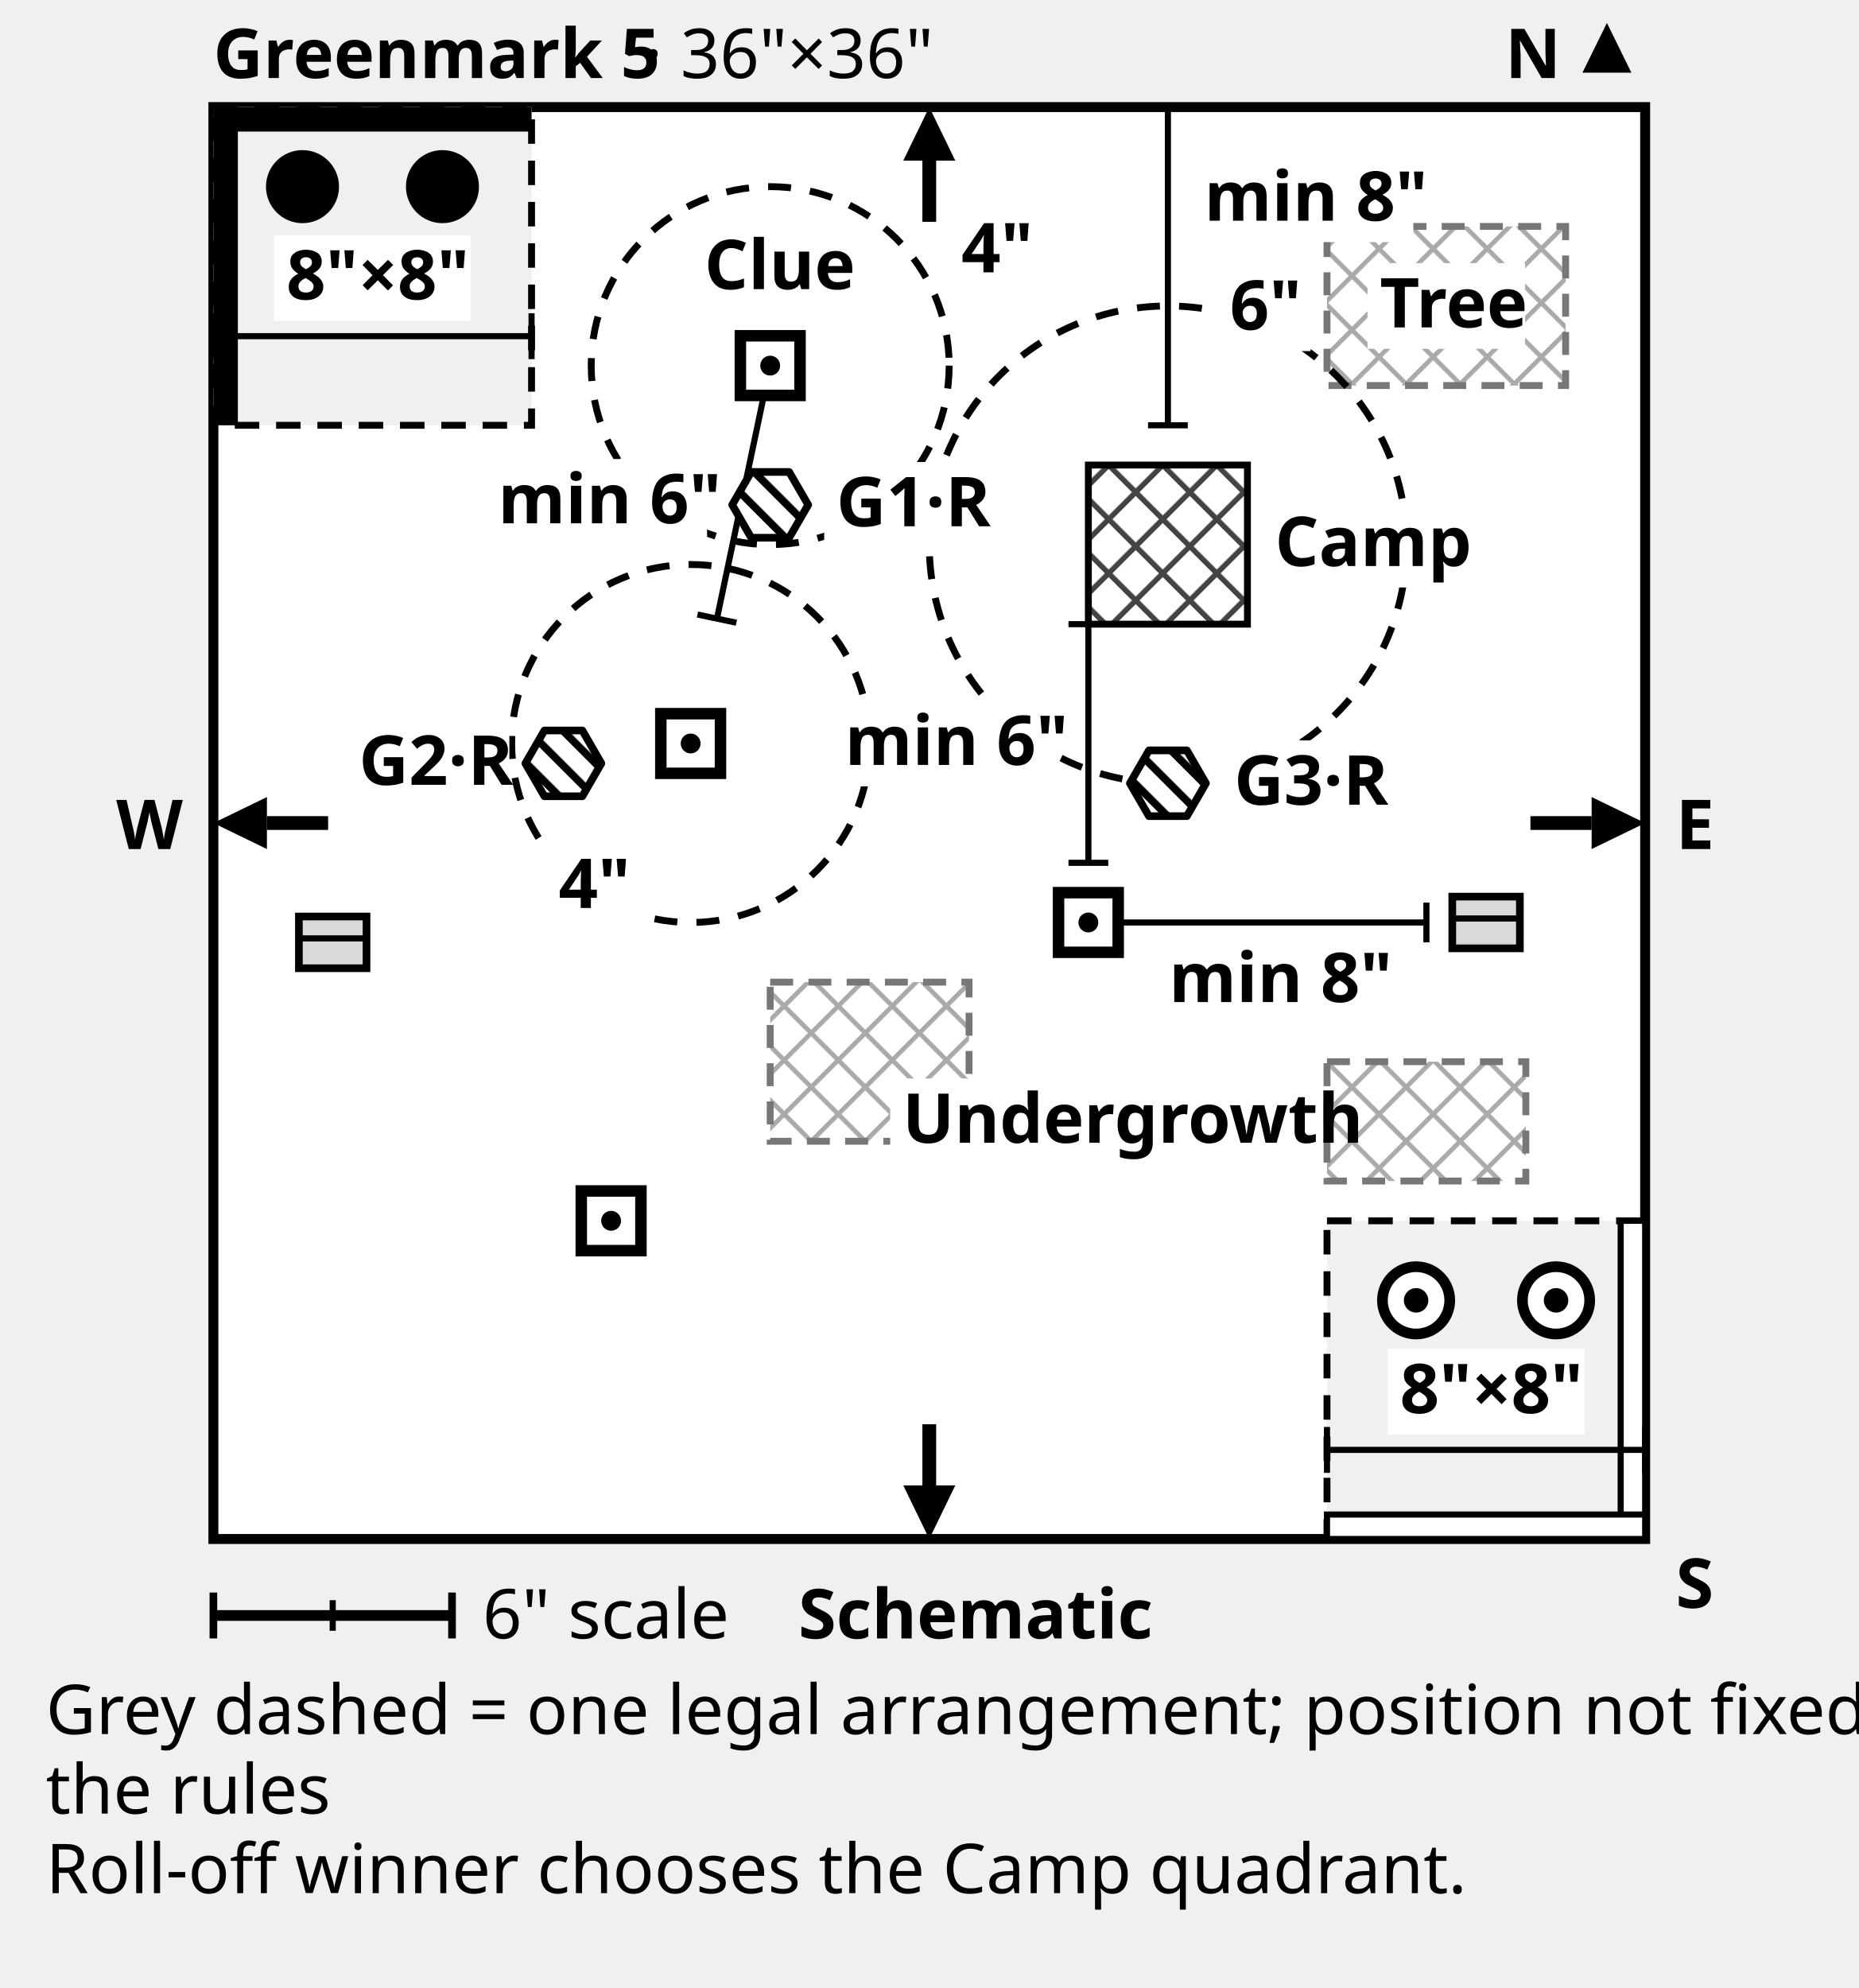
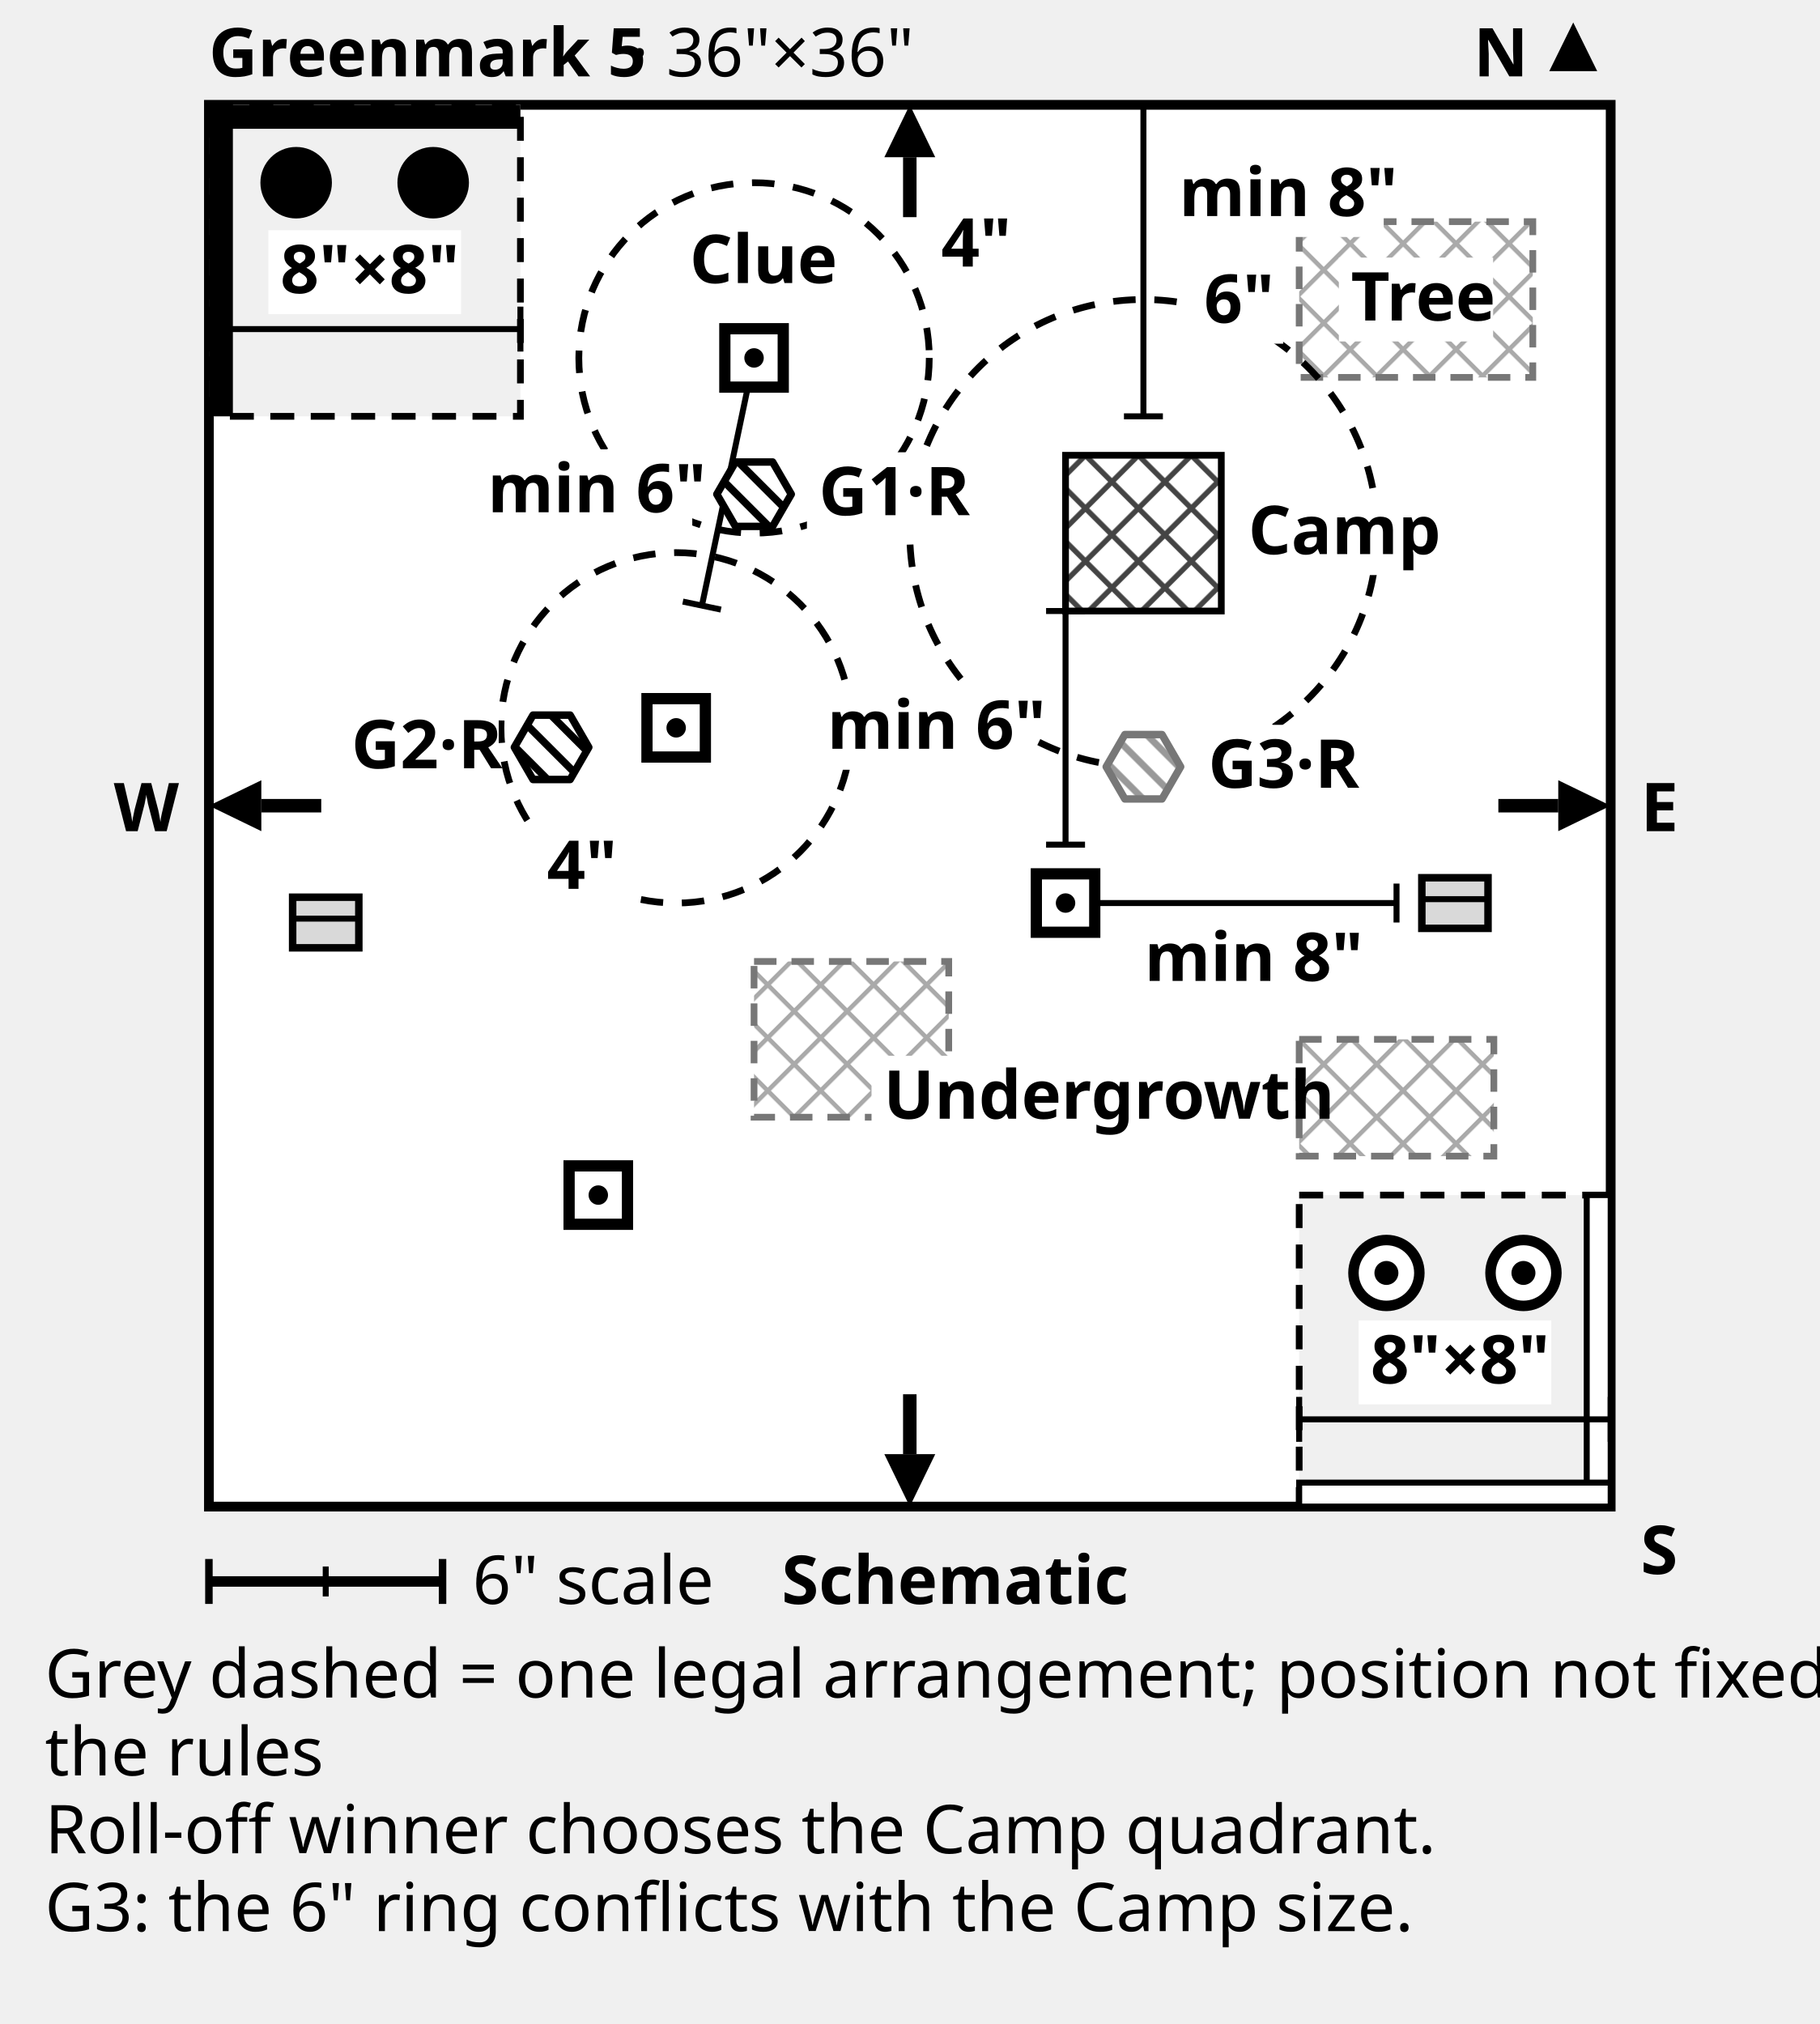
- <svg xmlns="http://www.w3.org/2000/svg" width="243pt" height="259.9pt" viewBox="0 0 243 259.9">
+ <svg xmlns="http://www.w3.org/2000/svg" width="243pt" height="270.3pt" viewBox="0 0 243 270.3">
  <defs>
    <pattern id="p-cover" width="5" height="5" patternUnits="userSpaceOnUse" patternTransform="rotate(45)">
      <rect width="5" height="5" fill="#fff" />
      <path d="M0 0.5H5M0.5 0V5" stroke="#444" stroke-width="0.7" fill="none" />
    </pattern>
    <pattern id="p-diff" width="4" height="4" patternUnits="userSpaceOnUse">
      <rect width="4" height="4" fill="#fff" />
      <circle cx="1" cy="1" r="0.75" fill="#222" />
      <circle cx="3" cy="3" r="0.75" fill="#222" />
    </pattern>
    <pattern id="p-imp" width="2.4" height="2.4" patternUnits="userSpaceOnUse" patternTransform="rotate(45)">
      <rect width="2.4" height="2.4" fill="#fff" />
      <path d="M0.4 0V2.4" stroke="#000" stroke-width="0.95" fill="none" />
    </pattern>
    <pattern id="p-mon" width="3.2" height="3.2" patternUnits="userSpaceOnUse" patternTransform="rotate(-45)">
      <rect width="3.2" height="3.2" fill="#fff" />
      <path d="M0.5 0V3.2" stroke="#000" stroke-width="1" fill="none" />
    </pattern>
    <pattern id="p-aoe" width="4" height="4" patternUnits="userSpaceOnUse" patternTransform="rotate(-45)">
      <rect width="4" height="4" fill="#fff" />
      <path d="M0.5 0V4" stroke="#777" stroke-width="1.4" fill="none" />
    </pattern>
  </defs>
  <defs>
    <pattern id="p-cover-l" width="5" height="5" patternUnits="userSpaceOnUse" patternTransform="rotate(45)">
      <rect width="5" height="5" fill="#fff" />
      <path d="M0 0.5H5M0.5 0V5" stroke="#aaa" stroke-width="0.6" fill="none" />
    </pattern>
    <pattern id="p-diff-l" width="4" height="4" patternUnits="userSpaceOnUse">
      <rect width="4" height="4" fill="#fff" />
      <circle cx="1" cy="1" r="0.7" fill="#999" />
      <circle cx="3" cy="3" r="0.7" fill="#999" />
    </pattern>
    <pattern id="p-imp-l" width="2.6" height="2.6" patternUnits="userSpaceOnUse" patternTransform="rotate(45)">
      <rect width="2.6" height="2.6" fill="#fff" />
      <path d="M0.4 0V2.6" stroke="#aaa" stroke-width="0.8" fill="none" />
    </pattern>
    <pattern id="p-mon-l" width="3.2" height="3.2" patternUnits="userSpaceOnUse" patternTransform="rotate(-45)">
      <rect width="3.2" height="3.2" fill="#fff" />
      <path d="M0.5 0V3.2" stroke="#999" stroke-width="0.9" fill="none" />
    </pattern>
    <pattern id="p-water" width="6" height="4" patternUnits="userSpaceOnUse">
      <rect width="6" height="4" fill="#fff" />
      <path d="M0 2.2Q1.5 0.4 3 2.2T6 2.2" stroke="#333" stroke-width="0.8" fill="none" />
    </pattern>
    <pattern id="p-water-l" width="6" height="4" patternUnits="userSpaceOnUse">
      <rect width="6" height="4" fill="#fff" />
      <path d="M0 2.2Q1.5 0.4 3 2.2T6 2.2" stroke="#aaa" stroke-width="0.8" fill="none" />
    </pattern>
    <pattern id="p-slip" width="6" height="6" patternUnits="userSpaceOnUse" patternTransform="rotate(-30)">
      <rect width="6" height="6" fill="#fff" />
      <path d="M0.5 1.5H3.5M3.5 4.5H5.5" stroke="#333" stroke-width="0.9" fill="none" />
    </pattern>
    <pattern id="p-slip-l" width="6" height="6" patternUnits="userSpaceOnUse" patternTransform="rotate(-30)">
      <rect width="6" height="6" fill="#fff" />
      <path d="M0.5 1.5H3.5M3.5 4.5H5.5" stroke="#aaa" stroke-width="0.9" fill="none" />
    </pattern>
    <clipPath id="bclip">
      <rect x="22.5" y="14" width="198" height="198" />
    </clipPath>
    <pattern id="p-dark" width="4" height="4" patternUnits="userSpaceOnUse">
      <rect width="4" height="4" fill="#d9d9d9" />
      <path d="M0 4L4 0" stroke="#fff" stroke-width="0.9" fill="none" />
    </pattern>
  </defs>
  <rect x="27.9" y="14" width="187.2" height="187.2" fill="#fff" stroke="#000" stroke-width="1.3" />
  <rect x="27.9" y="14" width="41.6" height="41.6" fill="#f0f0f0" stroke="#000" stroke-width="0.9" stroke-dasharray="3.2 2.2" />
  <rect x="27.9" y="14" width="3.2" height="41.6" fill="#000" />
  <rect x="27.9" y="14" width="41.6" height="3.2" fill="#000" />
  <line x1="27.9" y1="43.95" x2="69.5" y2="43.95" stroke="#000" stroke-width="0.8" stroke-linecap="butt" />
  <line x1="27.9" y1="40.95" x2="27.9" y2="46.95" stroke="#000" stroke-width="0.8" stroke-linecap="butt" />
  <line x1="69.5" y1="40.95" x2="69.5" y2="46.95" stroke="#000" stroke-width="0.8" stroke-linecap="butt" />
  <rect x="173.5" y="159.6" width="41.6" height="41.6" fill="#f0f0f0" stroke="#000" stroke-width="0.9" stroke-dasharray="3.2 2.2" />
  <rect x="211.9" y="159.6" width="3.2" height="41.6" fill="#fff" stroke="#000" stroke-width="0.8" />
  <rect x="173.5" y="198" width="41.6" height="3.2" fill="#fff" stroke="#000" stroke-width="0.8" />
  <line x1="173.5" y1="189.55" x2="215.1" y2="189.55" stroke="#000" stroke-width="0.8" stroke-linecap="butt" />
  <line x1="173.5" y1="186.55" x2="173.5" y2="192.55" stroke="#000" stroke-width="0.8" stroke-linecap="butt" />
  <line x1="215.1" y1="186.55" x2="215.1" y2="192.55" stroke="#000" stroke-width="0.8" stroke-linecap="butt" />
  <rect x="142.3" y="60.8" width="20.8" height="20.8" fill="url(#p-cover)" stroke="#000" stroke-width="0.9" />
  <rect x="173.5" y="29.6" width="31.2" height="20.8" fill="url(#p-cover-l)" stroke="#777" stroke-width="0.9" stroke-dasharray="3 2" />
  <rect x="100.7" y="128.4" width="26" height="20.8" fill="url(#p-cover-l)" stroke="#777" stroke-width="0.9" stroke-dasharray="3 2" />
  <rect x="173.5" y="138.8" width="26" height="15.6" fill="url(#p-cover-l)" stroke="#777" stroke-width="0.9" stroke-dasharray="3 2" />
  <g clip-path="url(#bclip)">
    <circle cx="152.7" cy="71.2" r="31.2" fill="none" stroke="#000" stroke-width="0.9" stroke-dasharray="3 2.5" />
  </g>
  <line x1="152.7" y1="14" x2="152.7" y2="55.6" stroke="#000" stroke-width="0.8" stroke-linecap="butt" />
  <line x1="155.3" y1="14" x2="150.1" y2="14" stroke="#000" stroke-width="0.8" stroke-linecap="butt" />
  <line x1="155.3" y1="55.6" x2="150.1" y2="55.6" stroke="#000" stroke-width="0.8" stroke-linecap="butt" />
  <line x1="100.16" y1="50.34" x2="93.74" y2="80.87" stroke="#000" stroke-width="0.8" stroke-linecap="butt" />
  <line x1="102.71" y1="50.88" x2="97.62" y2="49.81" stroke="#000" stroke-width="0.8" stroke-linecap="butt" />
  <line x1="96.28" y1="81.41" x2="91.19" y2="80.34" stroke="#000" stroke-width="0.8" stroke-linecap="butt" />
  <line x1="142.3" y1="81.6" x2="142.3" y2="112.8" stroke="#000" stroke-width="0.8" stroke-linecap="butt" />
  <line x1="144.9" y1="81.6" x2="139.7" y2="81.6" stroke="#000" stroke-width="0.8" stroke-linecap="butt" />
  <line x1="144.9" y1="112.8" x2="139.7" y2="112.8" stroke="#000" stroke-width="0.8" stroke-linecap="butt" />
  <line x1="144.9" y1="120.6" x2="186.5" y2="120.6" stroke="#000" stroke-width="0.8" stroke-linecap="butt" />
  <line x1="144.9" y1="118" x2="144.9" y2="123.2" stroke="#000" stroke-width="0.8" stroke-linecap="butt" />
  <line x1="186.5" y1="118" x2="186.5" y2="123.2" stroke="#000" stroke-width="0.8" stroke-linecap="butt" />
  <circle cx="100.7" cy="47.8" r="23.4" fill="none" stroke="#000" stroke-width="0.9" stroke-dasharray="3 2.5" />
  <circle cx="90.3" cy="97.2" r="23.4" fill="none" stroke="#000" stroke-width="0.9" stroke-dasharray="3 2.5" />
  <rect x="96.8" y="43.9" width="7.8" height="7.8" fill="#fff" stroke="#000" stroke-width="1.5" />
  <circle cx="100.7" cy="47.8" r="1.3" fill="#000" />
  <rect x="86.4" y="93.3" width="7.8" height="7.8" fill="#fff" stroke="#000" stroke-width="1.5" />
  <circle cx="90.3" cy="97.2" r="1.3" fill="#000" />
  <rect x="138.4" y="116.7" width="7.8" height="7.8" fill="#fff" stroke="#000" stroke-width="1.5" />
  <circle cx="142.3" cy="120.6" r="1.3" fill="#000" />
  <rect x="76" y="155.7" width="7.8" height="7.8" fill="#fff" stroke="#000" stroke-width="1.5" />
  <circle cx="79.9" cy="159.6" r="1.3" fill="#000" />
  <rect x="189.88" y="117.22" width="8.84" height="6.76" fill="#d9d9d9" stroke="#000" stroke-width="1" />
  <line x1="189.88" y1="120.08" x2="198.72" y2="120.08" stroke="#000" stroke-width="0.8" stroke-linecap="butt" />
  <rect x="39.08" y="119.82" width="8.84" height="6.76" fill="#d9d9d9" stroke="#000" stroke-width="1" />
  <line x1="39.08" y1="122.68" x2="47.92" y2="122.68" stroke="#000" stroke-width="0.8" stroke-linecap="butt" />
  <polygon points="105.67,66 103.18,70.3 98.22,70.3 95.73,66 98.22,61.7 103.18,61.7" fill="url(#p-mon)" stroke="#000" stroke-width="1" stroke-linejoin="round" />
  <polygon points="78.63,99.8 76.14,104.1 71.18,104.1 68.69,99.8 71.18,95.5 76.14,95.5" fill="url(#p-mon)" stroke="#000" stroke-width="1" stroke-linejoin="round" />
-   <polygon points="157.67,102.4 155.18,106.7 150.22,106.7 147.73,102.4 150.22,98.1 155.18,98.1" fill="url(#p-mon)" stroke="#000" stroke-width="1" stroke-linejoin="round" />
+   <polygon points="157.67,102.4 155.18,106.7 150.22,106.7 147.73,102.4 150.22,98.1 155.18,98.1" fill="url(#p-mon-l)" stroke="#777" stroke-width="1" stroke-linejoin="round" />
  <line x1="121.5" y1="29" x2="121.5" y2="21" stroke="#000" stroke-width="1.8" stroke-linecap="butt" />
  <polygon points="121.5,14 124.9,21 118.1,21" fill="#000" />
  <line x1="200.1" y1="107.6" x2="208.1" y2="107.6" stroke="#000" stroke-width="1.8" stroke-linecap="butt" />
  <polygon points="215.1,107.6 208.1,111 208.1,104.2" fill="#000" />
  <line x1="121.5" y1="186.2" x2="121.5" y2="194.2" stroke="#000" stroke-width="1.8" stroke-linecap="butt" />
  <polygon points="121.5,201.2 118.1,194.2 124.9,194.2" fill="#000" />
  <line x1="42.9" y1="107.6" x2="34.9" y2="107.6" stroke="#000" stroke-width="1.8" stroke-linecap="butt" />
  <polygon points="27.9,107.6 34.9,104.2 34.9,111" fill="#000" />
  <circle cx="39.55" cy="24.4" r="4.4" fill="#000" stroke="#000" stroke-width="0.75" />
  <circle cx="57.85" cy="24.4" r="4.4" fill="#000" stroke="#000" stroke-width="0.75" />
  <circle cx="185.15" cy="170" r="4.4" fill="#fff" stroke="#000" stroke-width="1.4" />
  <circle cx="185.15" cy="170" r="1.6" fill="#000" />
  <circle cx="203.45" cy="170" r="4.4" fill="#fff" stroke="#000" stroke-width="1.4" />
  <circle cx="203.45" cy="170" r="1.6" fill="#000" />
  <rect x="35.84" y="30.75" width="25.73" height="11.2" fill="#fff" />
  <text x="37.44" y="39.15" font-weight="600" font-family="'Source Sans 3'" font-size="9" fill="#000">8"×8"</text>
  <rect x="181.44" y="176.35" width="25.73" height="11.2" fill="#fff" />
  <text x="183.04" y="184.75" font-weight="600" font-family="'Source Sans 3'" font-size="9" fill="#000">8"×8"</text>
  <rect x="178.8" y="34.4" width="20.6" height="11.2" fill="#fff" />
  <text x="180.4" y="42.8" font-weight="600" font-family="'Source Sans 3'" font-size="9" fill="#000">Tree</text>
  <rect x="151.23" y="122.6" width="28.94" height="11.2" fill="#fff" />
  <text x="152.83" y="131" font-weight="600" font-family="'Source Sans 3'" font-size="9" fill="#000">min 8"</text>
  <rect x="165.1" y="65.6" width="25.69" height="11.2" fill="#fff" />
  <text x="166.7" y="74" font-weight="600" font-family="'Source Sans 3'" font-size="9" fill="#000">Camp</text>
  <rect x="116.39" y="141" width="55.11" height="11.2" fill="#fff" />
  <text x="117.99" y="149.4" font-weight="600" font-family="'Source Sans 3'" font-size="9" fill="#000">Undergrowth</text>
  <rect x="159.2" y="34.7" width="12.16" height="11.2" fill="#fff" />
  <text x="160.8" y="43.1" font-weight="600" font-family="'Source Sans 3'" font-size="9" fill="#000">6"</text>
  <rect x="155.85" y="20.45" width="28.94" height="11.2" fill="#fff" />
  <text x="157.45" y="28.85" font-weight="600" font-family="'Source Sans 3'" font-size="9" fill="#000">min 8"</text>
  <rect x="63.51" y="60.01" width="28.94" height="11.2" fill="#fff" />
  <text x="65.11" y="68.41" font-weight="600" font-family="'Source Sans 3'" font-size="9" fill="#000">min 6"</text>
  <rect x="108.86" y="91.6" width="28.94" height="11.2" fill="#fff" />
  <text x="110.46" y="100" font-weight="600" font-family="'Source Sans 3'" font-size="9" fill="#000">min 6"</text>
  <rect x="124.09" y="27.2" width="12.16" height="11.2" fill="#fff" />
  <text x="125.69" y="35.6" font-weight="600" font-family="'Source Sans 3'" font-size="9" fill="#000">4"</text>
  <rect x="71.44" y="110.3" width="12.16" height="11.2" fill="#fff" />
  <text x="73.04" y="118.7" font-weight="600" font-family="'Source Sans 3'" font-size="9" fill="#000">4"</text>
  <rect x="90.5" y="29.4" width="20.39" height="11.2" fill="#fff" />
  <text x="92.1" y="37.8" font-weight="600" font-family="'Source Sans 3'" font-size="9" fill="#000">Clue</text>
  <rect x="107.76" y="60.4" width="21.27" height="11.2" fill="#fff" />
  <text x="109.36" y="68.8" font-weight="600" font-family="'Source Sans 3'" font-size="9" fill="#000">G1·R</text>
  <rect x="45.33" y="94.2" width="21.27" height="11.2" fill="#fff" />
  <text x="46.93" y="102.6" font-weight="600" font-family="'Source Sans 3'" font-size="9" fill="#000">G2·R</text>
  <rect x="159.76" y="96.8" width="21.27" height="11.2" fill="#fff" />
  <text x="161.36" y="105.2" font-weight="600" font-family="'Source Sans 3'" font-size="9" fill="#000">G3·R</text>
  <text x="27.9" y="10.2" font-weight="700" font-family="'Source Sans 3'" font-size="9" fill="#000">Greenmark 5</text>
  <text x="84.22" y="10.2" font-weight="400" font-family="'Source Sans 3'" font-size="9" fill="#000">·  36"×36"</text>
  <polygon points="210.1,3 206.9,9.5 213.3,9.5" fill="#000" />
  <text x="204.1" y="10.2" font-weight="700" font-family="'Source Sans 3'" font-size="9" fill="#000" text-anchor="end">N</text>
  <text x="23.9" y="111" font-weight="700" font-family="'Source Sans 3'" font-size="9" fill="#000" text-anchor="end">W</text>
  <text x="219.1" y="111" font-weight="700" font-family="'Source Sans 3'" font-size="9" fill="#000">E</text>
  <line x1="27.9" y1="211.2" x2="59.1" y2="211.2" stroke="#000" stroke-width="1.4" stroke-linecap="butt" />
  <line x1="27.9" y1="208.2" x2="27.9" y2="214.2" stroke="#000" stroke-width="1" stroke-linecap="butt" />
  <line x1="59.1" y1="208.2" x2="59.1" y2="214.2" stroke="#000" stroke-width="1" stroke-linecap="butt" />
  <line x1="43.5" y1="209.2" x2="43.5" y2="213.2" stroke="#000" stroke-width="0.8" stroke-linecap="butt" />
  <text x="63.1" y="214.2" font-weight="400" font-family="'Source Sans 3'" font-size="9" fill="#000">6" scale</text>
  <text x="104.38" y="214.2" font-weight="600" font-family="'Source Sans 3'" font-size="9" fill="#000">Schematic</text>
  <text x="215.1" y="214.2" font-family="'Source Sans 3'" font-size="9" fill="#000" />
  <text x="219.1" y="210.2" font-weight="700" font-family="'Source Sans 3'" font-size="9" fill="#000">S</text>
  <text x="6" y="226.7" font-weight="400" font-family="'Source Sans 3'" font-size="9" fill="#000">Grey dashed = one legal arrangement; position not fixed by</text>
  <text x="6" y="237.1" font-weight="400" font-family="'Source Sans 3'" font-size="9" fill="#000">the rules</text>
  <text x="6" y="247.5" font-weight="400" font-family="'Source Sans 3'" font-size="9" fill="#000">Roll-off winner chooses the Camp quadrant.</text>
+   <text x="6" y="257.9" font-weight="400" font-family="'Source Sans 3'" font-size="9" fill="#000">G3: the 6" ring conflicts with the Camp size.</text>
</svg>
